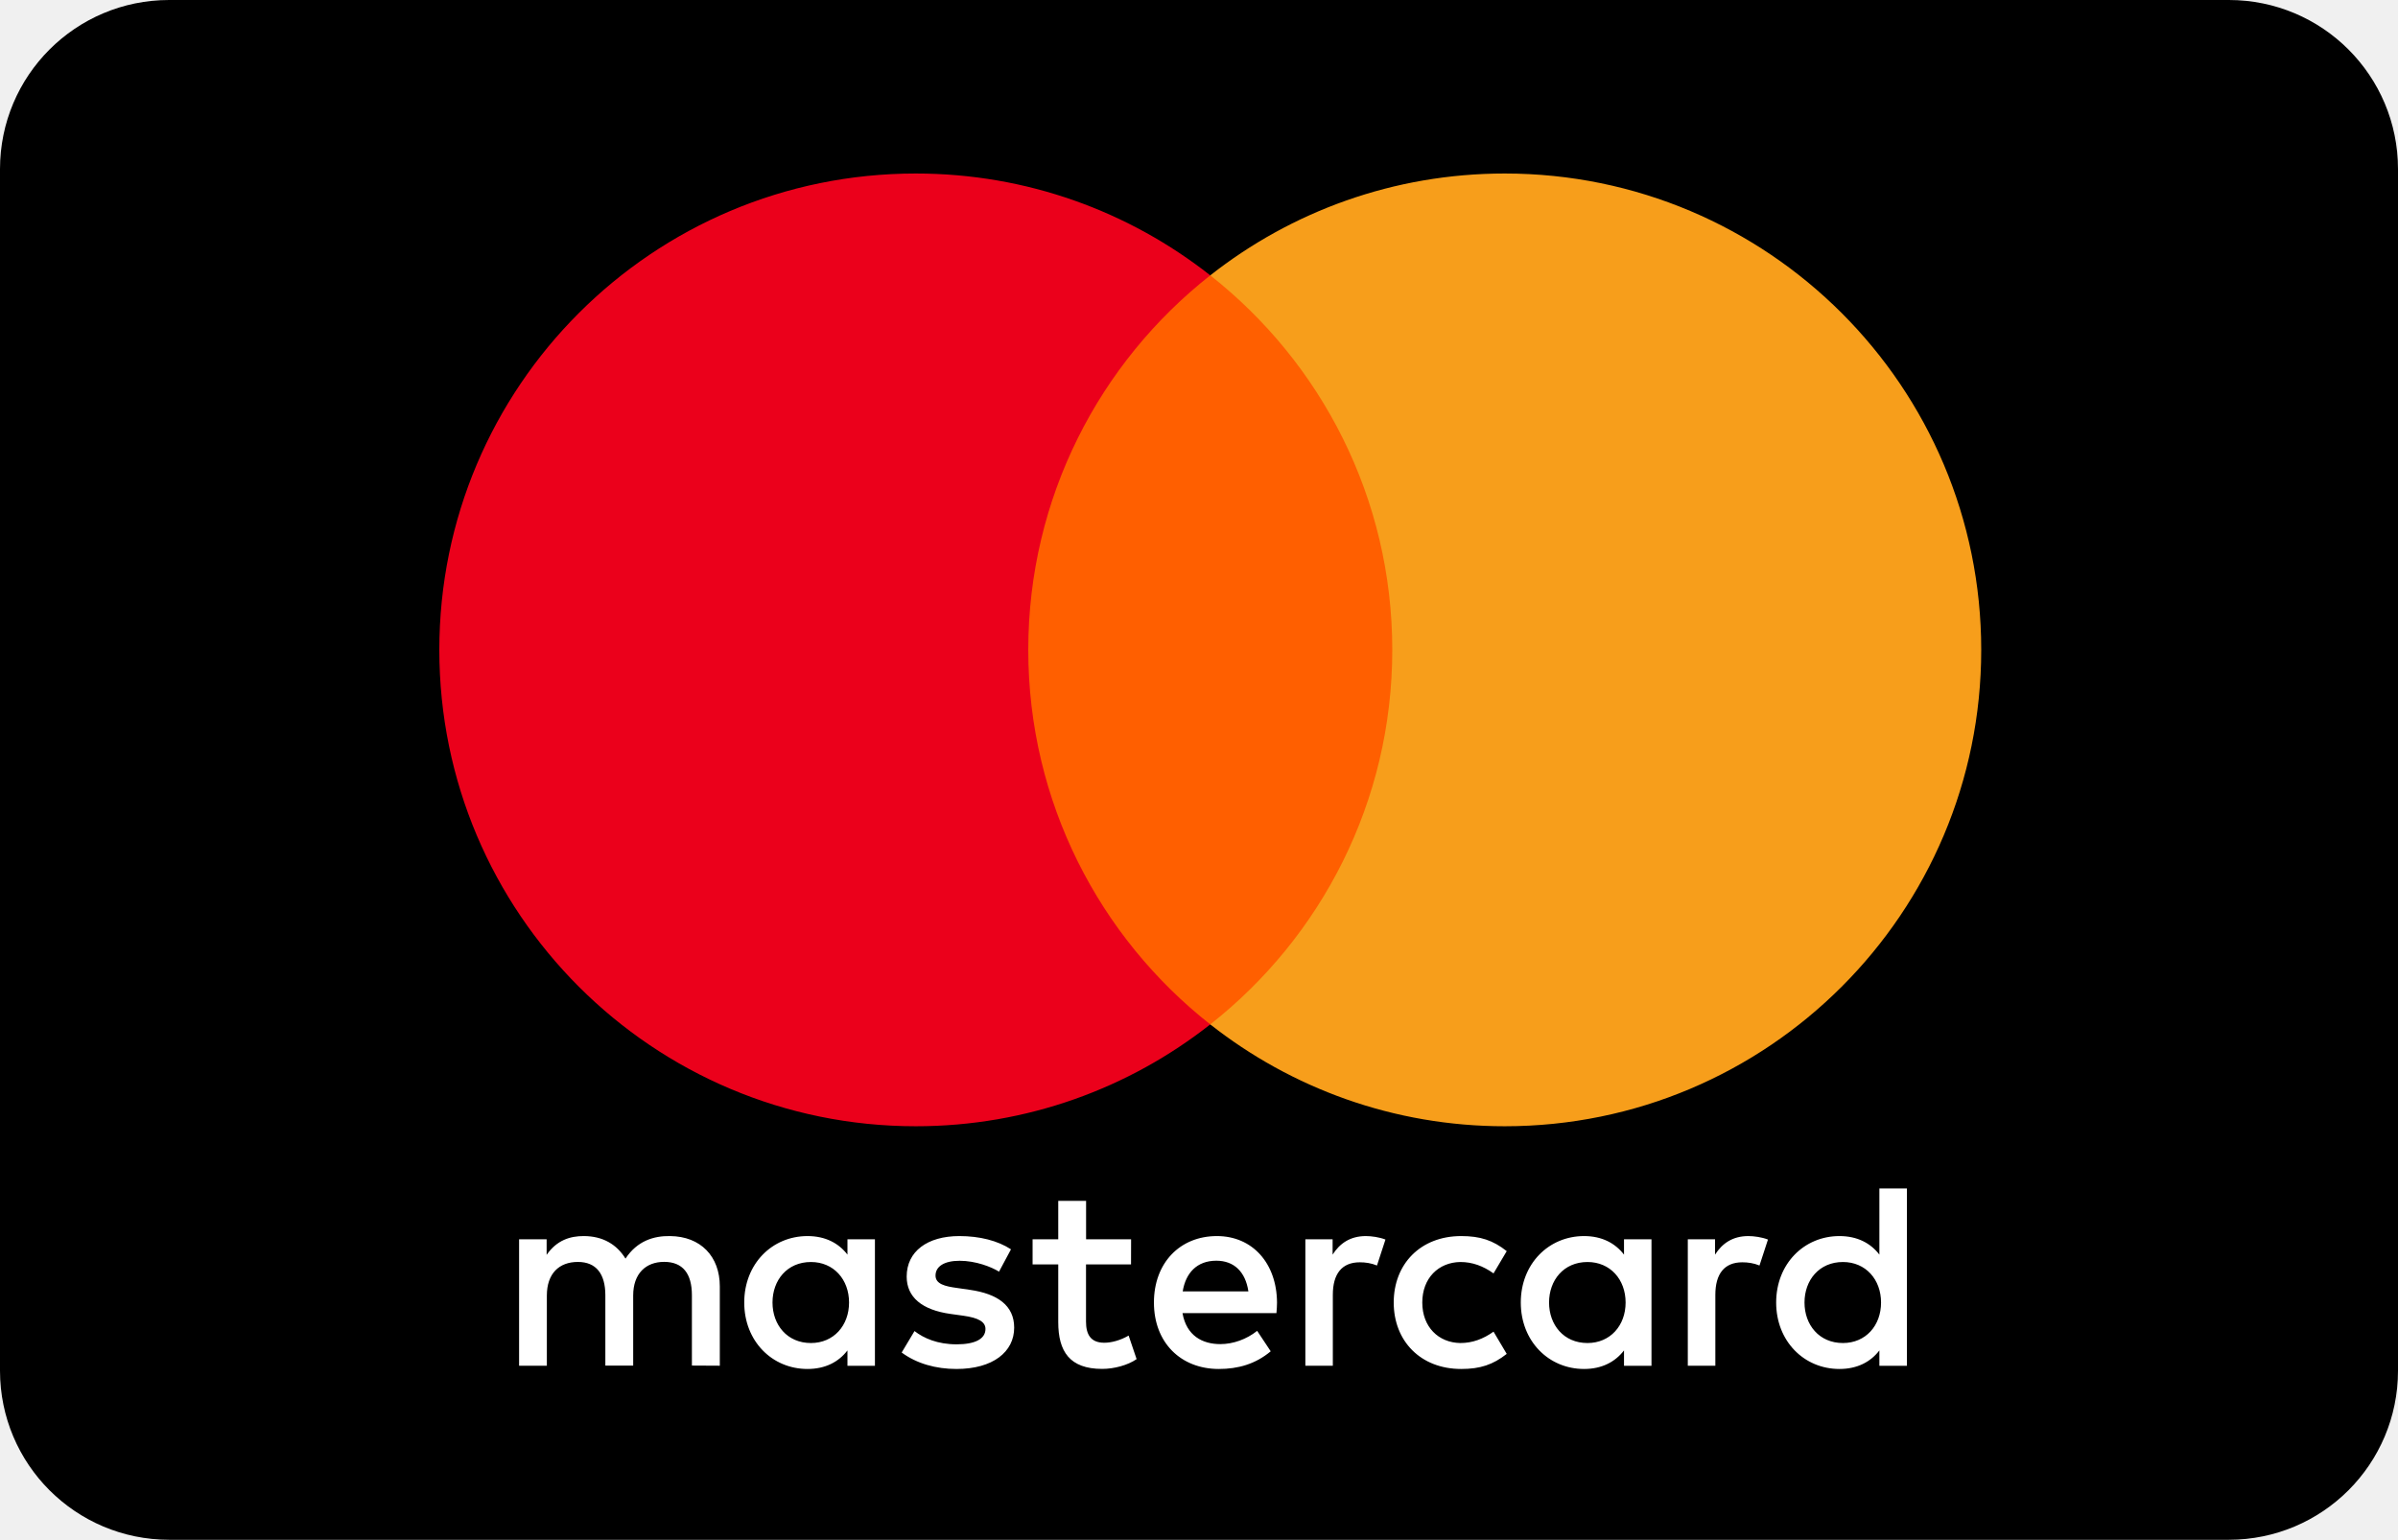
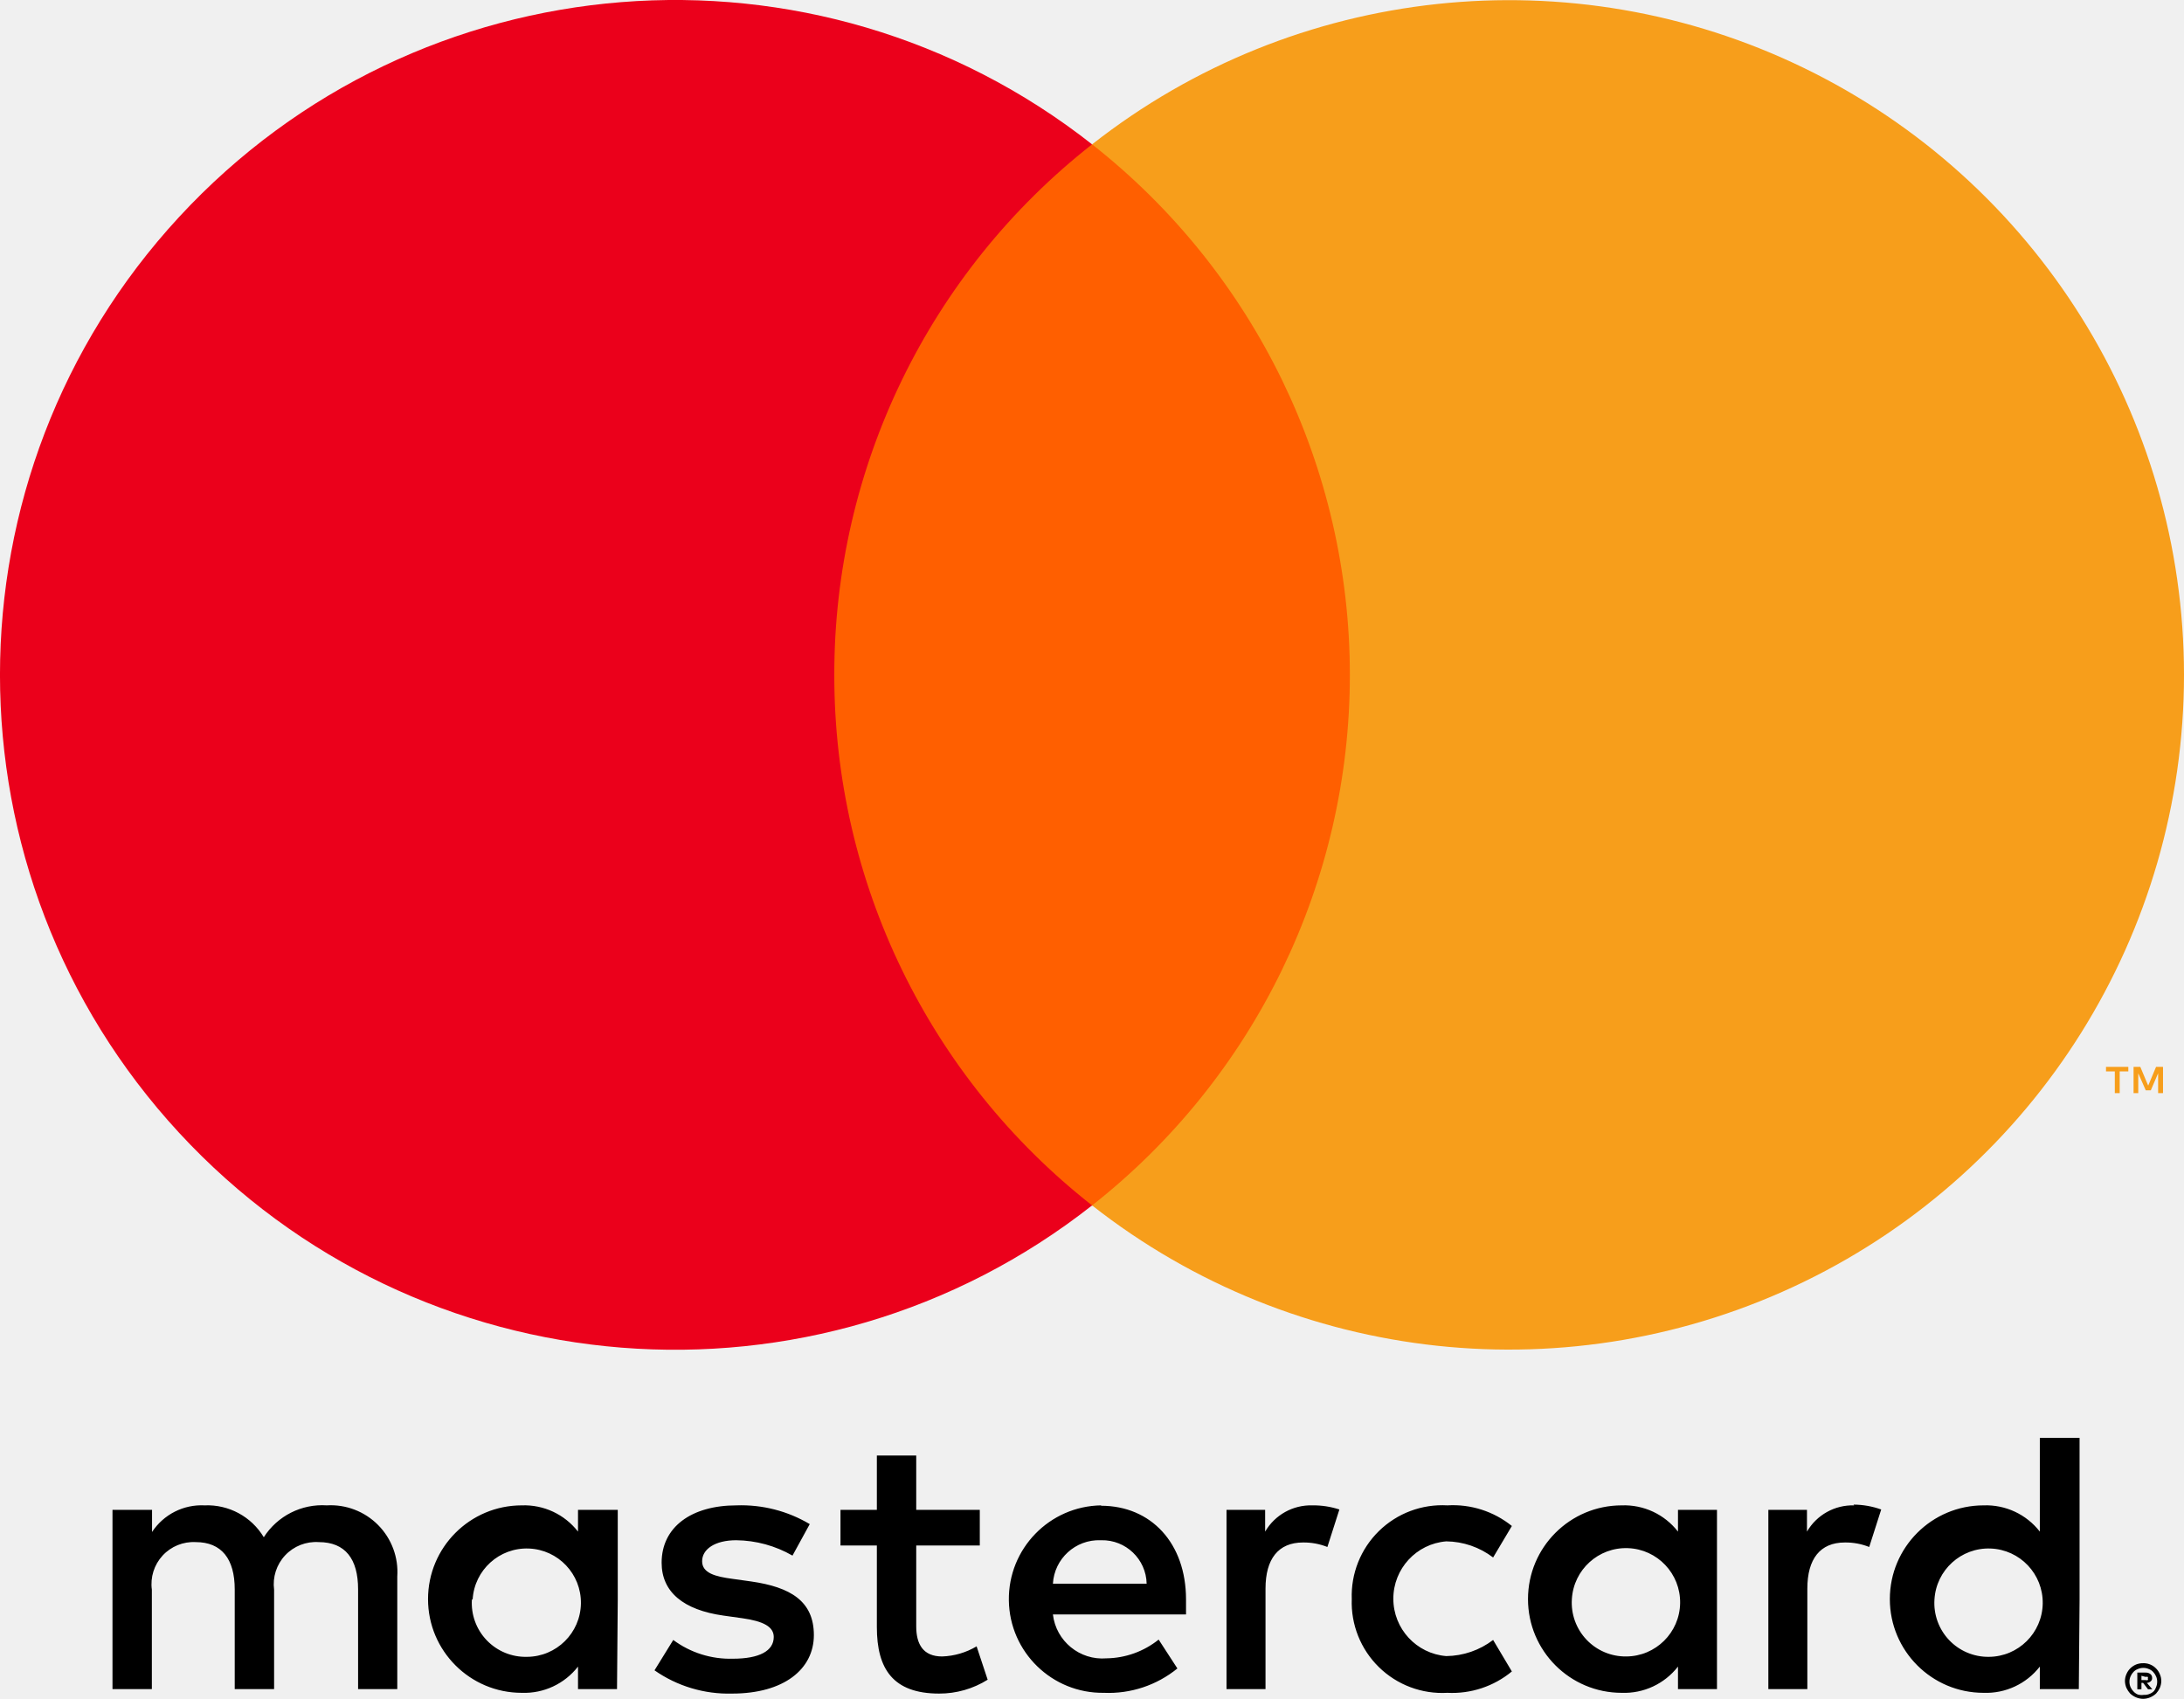
- <svg xmlns="http://www.w3.org/2000/svg" width="780" height="501" viewBox="0 0 780 501" version="1.1" id="svg2">
-   <defs id="defs8">
-     <clipPath clipPathUnits="userSpaceOnUse" id="clipPath3944">
-       <path d="M 0,612 792,612 792,0 0,0 0,612 Z" id="path3946" />
-     </clipPath>
-     <clipPath clipPathUnits="userSpaceOnUse" id="clipPath3538">
-       <path d="M 218.25,0 792,0 l 0,489.1 -573.75,0 0,-489.1 z" id="path3540" />
-     </clipPath>
-     <clipPath clipPathUnits="userSpaceOnUse" id="clipPath3518">
-       <path d="M 218.25,0 792,0 l 0,489.1 -573.75,0 0,-489.1 z" id="path3520" />
-     </clipPath>
+ <svg xmlns="http://www.w3.org/2000/svg" viewBox="0 0 116.49 90.62">
+   <defs>
+     <style>.cls-1{fill:#ff5f00;}.cls-2{fill:#eb001b;}.cls-3{fill:#f79e1b;}</style>
  </defs>
-   <g id="Page-1" style="fill:none;fill-rule:evenodd;stroke:none;stroke-width:1">
-     <rect id="Rectangle-1" x="15" y="15" width="750" height="471" rx="40" style="fill:#000000;fill-opacity:1;stroke:#000000;stroke-width:30;stroke-opacity:1" />
-     <g id="path14-path-+-path14-path" transform="translate(691,357)" style="fill:#393939" />
-     <g id="path14-path-+-path14-path-copy" transform="translate(673,288)" style="fill:#393939" />
-     <g transform="translate(-2567.076,-813.8928)" id="layer1" style="display:inline">
-       <g transform="matrix(18.86238,0,0,18.86238,-18863.918,-11685.954)" id="g5473" style="display:inline">
-         <g id="g3806" transform="matrix(1.25,0,0,-1.25,1128.858,692.7523)" style="fill:#ffffff;fill-opacity:1">
-           <path d="m 16.512,6.078 c 0,0.307 0.201,0.559 0.53,0.559 0.314,0 0.526,-0.241 0.526,-0.559 0,-0.318 -0.212,-0.559 -0.526,-0.559 -0.329,0 -0.53,0.252 -0.53,0.559 m 1.413,0 0,0.873 -0.379,0 0,-0.212 c -0.12,0.157 -0.303,0.256 -0.551,0.256 -0.489,0 -0.873,-0.384 -0.873,-0.917 0,-0.533 0.384,-0.917 0.873,-0.917 0.248,0 0.431,0.099 0.551,0.256 l 0,-0.212 0.379,0 z m 12.824,0 c 0,0.307 0.201,0.559 0.53,0.559 0.314,0 0.526,-0.241 0.526,-0.559 0,-0.318 -0.211,-0.559 -0.526,-0.559 -0.329,0 -0.53,0.252 -0.53,0.559 m 1.413,0 0,1.574 -0.38,0 0,-0.913 c -0.12,0.157 -0.303,0.256 -0.551,0.256 -0.489,0 -0.873,-0.384 -0.873,-0.917 0,-0.533 0.384,-0.917 0.873,-0.917 0.248,0 0.431,0.099 0.551,0.256 l 0,-0.212 0.38,0 z m -9.527,0.577 c 0.244,0 0.402,-0.153 0.442,-0.423 l -0.906,0 c 0.041,0.252 0.194,0.423 0.464,0.423 m 0.008,0.34 c -0.512,0 -0.869,-0.372 -0.869,-0.917 0,-0.555 0.372,-0.917 0.895,-0.917 0.263,0 0.504,0.066 0.716,0.244 L 23.198,5.687 C 23.052,5.57 22.865,5.504 22.69,5.504 c -0.244,0 -0.467,0.113 -0.522,0.428 l 1.296,0 c 0.004,0.047 0.008,0.095 0.008,0.146 -0.004,0.544 -0.34,0.917 -0.829,0.917 m 4.582,-0.917 c 0,0.307 0.201,0.559 0.53,0.559 0.314,0 0.526,-0.241 0.526,-0.559 0,-0.318 -0.212,-0.559 -0.526,-0.559 -0.329,0 -0.53,0.252 -0.53,0.559 m 1.413,0 0,0.873 -0.379,0 0,-0.212 c -0.121,0.157 -0.303,0.256 -0.551,0.256 -0.489,0 -0.873,-0.384 -0.873,-0.917 0,-0.533 0.384,-0.917 0.873,-0.917 0.248,0 0.43,0.099 0.551,0.256 l 0,-0.212 0.379,0 z m -3.556,0 c 0,-0.53 0.369,-0.917 0.931,-0.917 0.263,0 0.438,0.059 0.628,0.208 L 26.459,5.676 C 26.316,5.574 26.167,5.519 26.002,5.519 c -0.303,0.004 -0.526,0.223 -0.526,0.559 0,0.336 0.223,0.555 0.526,0.559 0.165,0 0.314,-0.055 0.457,-0.157 l 0.182,0.307 c -0.19,0.15 -0.365,0.208 -0.628,0.208 -0.563,0 -0.931,-0.387 -0.931,-0.917 m 4.893,0.917 c -0.219,0 -0.362,-0.102 -0.46,-0.256 l 0,0.212 -0.376,0 0,-1.745 0.38,0 0,0.978 c 0,0.289 0.124,0.449 0.372,0.449 0.077,0 0.157,-0.011 0.237,-0.044 l 0.117,0.358 c -0.084,0.033 -0.194,0.048 -0.27,0.048 M 19.802,6.812 c -0.183,0.12 -0.434,0.183 -0.712,0.183 -0.442,0 -0.727,-0.212 -0.727,-0.559 0,-0.285 0.212,-0.46 0.602,-0.515 l 0.179,-0.025 c 0.208,-0.029 0.306,-0.084 0.306,-0.183 0,-0.135 -0.139,-0.212 -0.398,-0.212 -0.263,0 -0.453,0.084 -0.581,0.183 L 18.294,5.388 c 0.208,-0.153 0.471,-0.227 0.756,-0.227 0.504,0 0.796,0.237 0.796,0.57 0,0.307 -0.23,0.467 -0.61,0.522 l -0.179,0.026 c -0.164,0.022 -0.296,0.054 -0.296,0.171 0,0.128 0.124,0.204 0.332,0.204 0.223,0 0.438,-0.084 0.544,-0.15 z m 4.897,0.183 c -0.219,0 -0.362,-0.102 -0.46,-0.256 l 0,0.212 -0.376,0 0,-1.745 0.379,0 0,0.978 c 0,0.289 0.124,0.449 0.372,0.449 0.077,0 0.157,-0.011 0.237,-0.044 l 0.117,0.358 c -0.084,0.033 -0.194,0.048 -0.27,0.048 m -3.239,-0.044 -0.621,0 0,0.53 -0.384,0 0,-0.53 -0.354,0 0,-0.347 0.354,0 0,-0.796 c 0,-0.405 0.157,-0.646 0.606,-0.646 0.165,0 0.354,0.051 0.475,0.135 l -0.11,0.325 c -0.113,-0.066 -0.237,-0.099 -0.336,-0.099 -0.19,0 -0.252,0.117 -0.252,0.292 l 0,0.789 0.621,0 z m -5.674,-1.745 0,1.095 c 0,0.413 -0.263,0.69 -0.687,0.694 -0.223,0.004 -0.453,-0.066 -0.614,-0.311 -0.12,0.194 -0.31,0.311 -0.577,0.311 -0.186,0 -0.369,-0.055 -0.511,-0.259 l 0,0.215 -0.38,0 0,-1.745 0.383,0 0,0.968 c 0,0.303 0.168,0.464 0.428,0.464 0.252,0 0.379,-0.164 0.379,-0.46 l 0,-0.971 0.384,0 0,0.968 c 0,0.303 0.175,0.464 0.427,0.464 0.259,0 0.383,-0.164 0.383,-0.46 l 0,-0.971 z" style="fill:#ffffff;fill-opacity:1;fill-rule:nonzero;stroke:none" id="path3808" />
-         </g>
-         <g id="g5446" transform="matrix(0.4179461,0,0,0.4179461,709.012,381.9247)">
-           <g transform="matrix(1.25,0,0,-1.25,1103.188,710.771)" id="g3816" />
-           <g id="g5439">
-             <path d="m 1080.594,714.045 -17.203,0 0,-30.915 17.203,0 0,30.915 z" style="fill:#ff5f00;fill-opacity:1;fill-rule:nonzero;stroke:none" id="path3810" />
-             <g id="g3812" transform="matrix(1.25,0,0,-1.25,1064.483,698.5882)">
-               <path d="m 0,0 c 0,5.017 2.349,9.486 6.007,12.366 -2.675,2.106 -6.051,3.363 -9.72,3.363 -8.686,0 -15.727,-7.042 -15.727,-15.729 0,-8.687 7.041,-15.729 15.727,-15.729 3.669,0 7.045,1.257 9.72,3.363 C 2.349,-9.486 0,-5.017 0,0" style="fill:#eb001b;fill-opacity:1;fill-rule:nonzero;stroke:none" id="path3814" />
-             </g>
-             <g id="g3820" transform="matrix(1.25,0,0,-1.25,1103.802,698.5882)">
-               <path d="m 0,0 c 0,-8.687 -7.041,-15.729 -15.727,-15.729 -3.669,0 -7.045,1.257 -9.721,3.363 3.659,2.88 6.008,7.349 6.008,12.366 0,5.017 -2.349,9.486 -6.008,12.366 2.676,2.106 6.052,3.363 9.721,3.363 C -7.041,15.729 0,8.687 0,0" style="fill:#f79e1b;fill-opacity:1;fill-rule:nonzero;stroke:none" id="path3822" />
-             </g>
-           </g>
-         </g>
-       </g>
+   <g id="Слой_2" data-name="Слой 2">
+     <g id="Layer_1" data-name="Layer 1">
+       <path d="M21.19,90.1v-6a3.56,3.56,0,0,0-3.76-3.8A3.7,3.7,0,0,0,14.07,82a3.51,3.51,0,0,0-3.16-1.7,3.16,3.16,0,0,0-2.8,1.42V80.54H6V90.1h2.1V84.8a2.24,2.24,0,0,1,2.34-2.54c1.38,0,2.08.9,2.08,2.52V90.1h2.1V84.8A2.25,2.25,0,0,1,17,82.26c1.42,0,2.1.9,2.1,2.52V90.1Zm31.07-9.56H48.87v-2.9h-2.1v2.9H44.83v1.9h1.94V86.8c0,2.22.86,3.54,3.32,3.54a4.85,4.85,0,0,0,2.59-.74l-.59-1.78a3.84,3.84,0,0,1-1.84.54c-1,0-1.38-.64-1.38-1.6V82.44h3.39ZM70,80.3a2.82,2.82,0,0,0-2.52,1.4V80.54H65.42V90.1H67.5V84.74c0-1.58.68-2.46,2-2.46a3.39,3.39,0,0,1,1.3.24l.64-2A4.44,4.44,0,0,0,70,80.3Zm-26.81,1a7.15,7.15,0,0,0-3.9-1c-2.42,0-4,1.16-4,3.06,0,1.56,1.16,2.52,3.3,2.82l1,.14c1.14.16,1.68.46,1.68,1,0,.74-.76,1.16-2.18,1.16a5.09,5.09,0,0,1-3.18-1l-1,1.62a6.9,6.9,0,0,0,4.14,1.24c2.76,0,4.36-1.3,4.36-3.12s-1.26-2.56-3.34-2.86l-1-.14c-.9-.12-1.62-.3-1.62-.94s.68-1.12,1.82-1.12a6.16,6.16,0,0,1,3,.82Zm55.71-1a2.82,2.82,0,0,0-2.52,1.4V80.54H94.32V90.1H96.4V84.74c0-1.58.68-2.46,2-2.46a3.39,3.39,0,0,1,1.3.24l.64-2a4.44,4.44,0,0,0-1.48-.26Zm-26.8,5a4.83,4.83,0,0,0,5.1,5,5,5,0,0,0,3.44-1.14l-1-1.68a4.2,4.2,0,0,1-2.5.86,3.07,3.07,0,0,1,0-6.12,4.2,4.2,0,0,1,2.5.86l1-1.68A5,5,0,0,0,77.2,80.3a4.83,4.83,0,0,0-5.1,5Zm19.48,0V80.54H89.5V81.7a3.63,3.63,0,0,0-3-1.4,5,5,0,0,0,0,10,3.63,3.63,0,0,0,3-1.4V90.1h2.08Zm-7.74,0a2.89,2.89,0,1,1,2.9,3.06,2.87,2.87,0,0,1-2.9-3.06Zm-25.1-5a5,5,0,0,0,.14,10A5.81,5.81,0,0,0,62.8,89l-1-1.54a4.55,4.55,0,0,1-2.78,1,2.66,2.66,0,0,1-2.86-2.34h7.1c0-.26,0-.52,0-.8,0-3-1.86-5-4.54-5Zm0,1.86a2.37,2.37,0,0,1,2.42,2.32h-5a2.46,2.46,0,0,1,2.54-2.32Zm52.18,3.16V76.7H108.8v5a3.63,3.63,0,0,0-3-1.4,5,5,0,0,0,0,10,3.63,3.63,0,0,0,3-1.4V90.1h2.08Zm-7.74,0a2.89,2.89,0,1,1,2.9,3.06,2.87,2.87,0,0,1-2.9-3.06Zm-70.23,0V80.54H30.83V81.7a3.63,3.63,0,0,0-3-1.4,5,5,0,0,0,0,10,3.63,3.63,0,0,0,3-1.4V90.1h2.08Zm-7.74,0a2.89,2.89,0,1,1,2.9,3.06A2.87,2.87,0,0,1,25.17,85.32Zm89.17,3.4A.93.93,0,0,1,115,89a.93.93,0,0,1,.2.3.91.91,0,0,1,.08.37,1,1,0,0,1-.08.37,1.21,1.21,0,0,1-.2.3,1.1,1.1,0,0,1-.31.2,1,1,0,0,1-.38.08,1,1,0,0,1-.38-.08,1.1,1.1,0,0,1-.31-.2,1.21,1.21,0,0,1-.2-.3,1,1,0,0,1-.08-.37.91.91,0,0,1,.08-.37.93.93,0,0,1,.2-.3,1,1,0,0,1,.31-.21A1,1,0,0,1,114.34,88.72Zm0,1.69a.68.68,0,0,0,.29-.06.63.63,0,0,0,.23-.16A.73.73,0,0,0,115,90a.72.72,0,0,0,.06-.29.68.68,0,0,0-.06-.29.78.78,0,0,0-.16-.24.61.61,0,0,0-.23-.15.68.68,0,0,0-.29-.06.72.72,0,0,0-.29.06.61.61,0,0,0-.23.15.78.78,0,0,0-.16.24.68.68,0,0,0-.06.29.72.72,0,0,0,.06.29.73.73,0,0,0,.16.23.63.63,0,0,0,.23.16A.72.72,0,0,0,114.34,90.41Zm.06-1.19a.4.4,0,0,1,.26.08.25.25,0,0,1,.09.2.21.21,0,0,1-.07.18.34.34,0,0,1-.21.09l.29.34h-.23l-.26-.34h-.09v.34H114v-.89Zm-.22.17v.23h.22a.21.21,0,0,0,.12,0,.1.1,0,0,0,0-.09.09.09,0,0,0,0-.08.21.21,0,0,0-.12,0Z" />
+       <rect class="cls-1" x="42.5" y="7.7" width="31.5" height="56.61" />
+       <path class="cls-2" d="M44.5,36A35.91,35.91,0,0,1,58.25,7.7a36,36,0,1,0,0,56.6A35.91,35.91,0,0,1,44.5,36Z" />
+       <path class="cls-3" d="M116.49,36A36,36,0,0,1,58.25,64.3a36,36,0,0,0,0-56.6A36,36,0,0,1,116.49,36Zm-3.43,22.31V57.15h.46v-.24h-1.19v.24h.47v1.16Zm2.31,0v-1.4H115l-.42,1-.42-1h-.36v1.4h.25V57.25l.4.91h.27l.39-.91v1.06Z" />
    </g>
  </g>
</svg>
